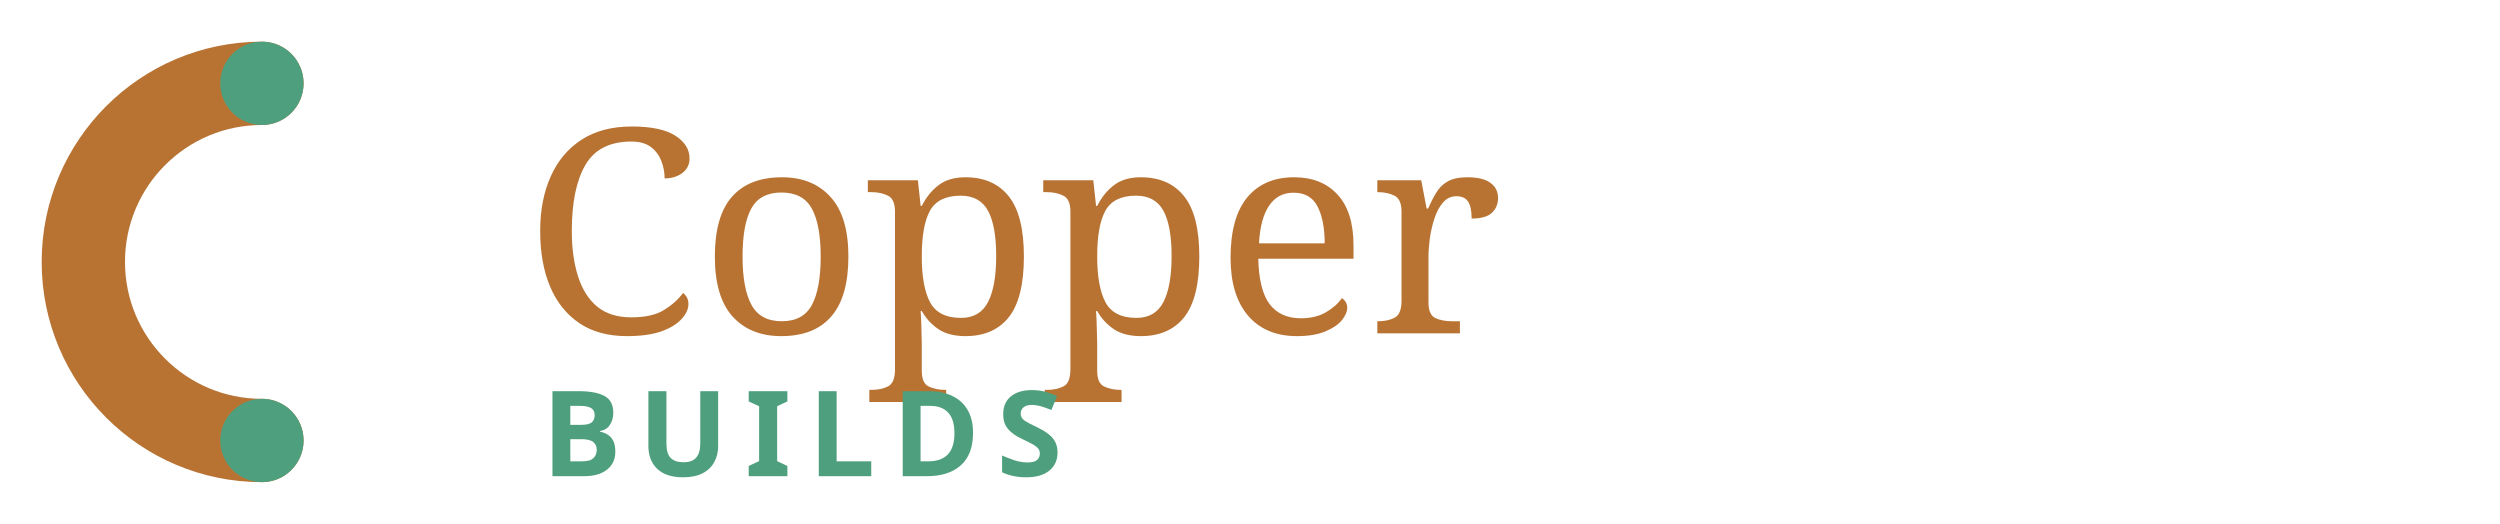
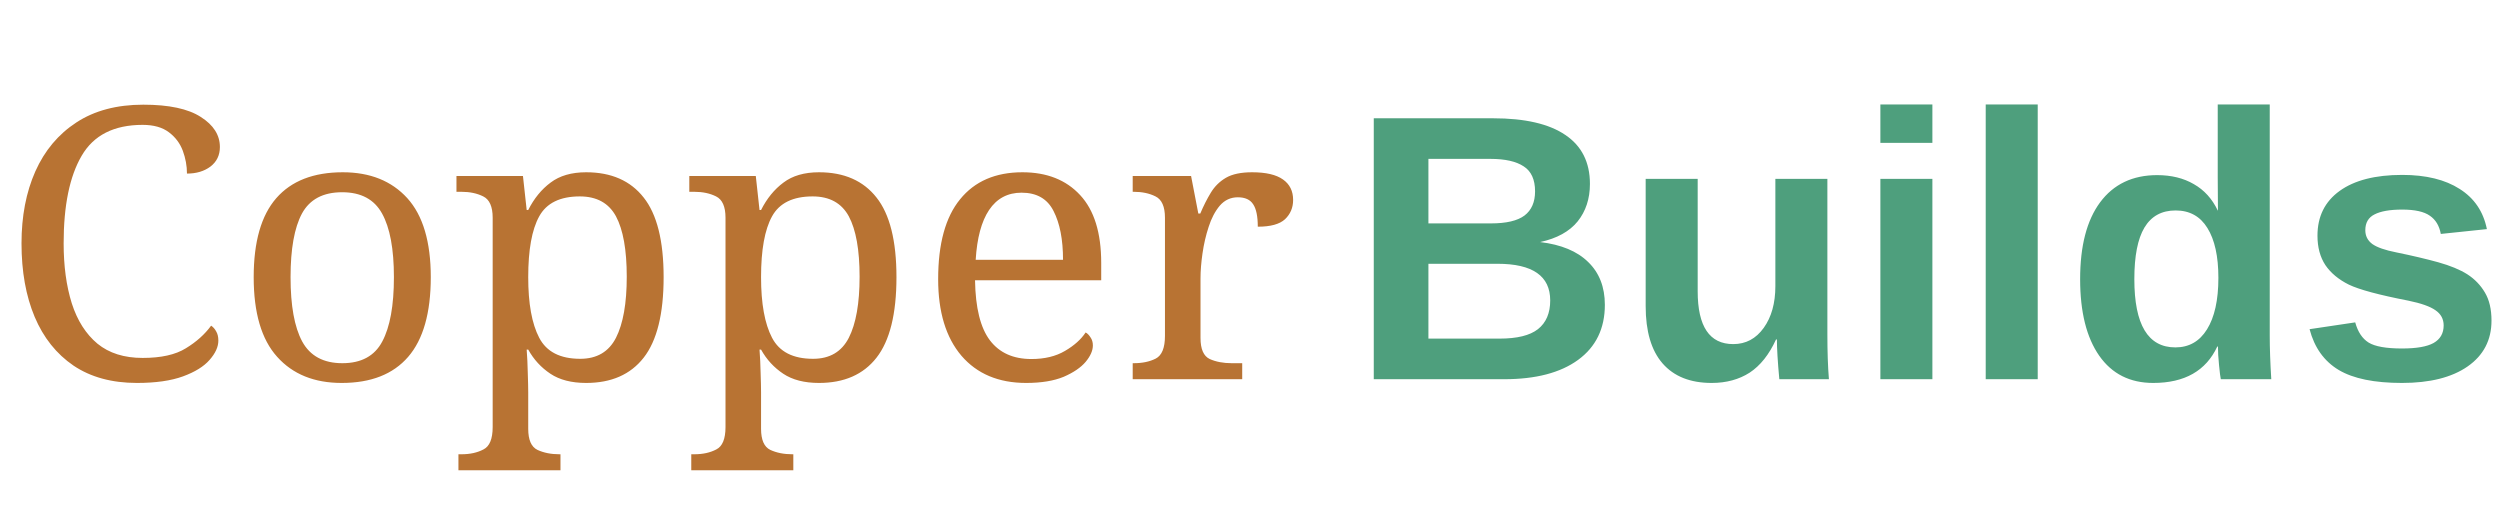
- <svg xmlns="http://www.w3.org/2000/svg" viewBox="0 0 210 44" height="44" width="210" role="img" aria-label="CopperBuilds">
-   <path d="M 22 7 A 15 15 0 1 0 22 37" fill="none" stroke="#B87333" stroke-width="7" stroke-linecap="round" />
-   <circle cx="22" cy="7" r="3.5" fill="#4E9F7D" />
-   <circle cx="22" cy="37" r="3.5" fill="#4E9F7D" />
-   <text x="44" y="28" font-family="Calistoga, Georgia, serif" font-size="24" font-weight="400" fill="#B87333">Copper</text>
-   <text x="45.5" y="40" font-family="DM Sans, sans-serif" font-size="10" font-weight="700" letter-spacing="0.14em" fill="#4E9F7D">BUILDS</text>
+ <svg xmlns="http://www.w3.org/2000/svg" viewBox="0 0 178 36" height="36" width="178" role="img" aria-label="CopperBuilds">
+   <text x="0" y="27" font-family="Calistoga,Georgia,serif" font-size="27" font-weight="400" fill="#B87333">Copper</text>
+   <text x="96" y="27" font-family="'DM Sans',Arial,sans-serif" font-size="27" font-weight="700" fill="#4E9F7D">Builds</text>
</svg>
